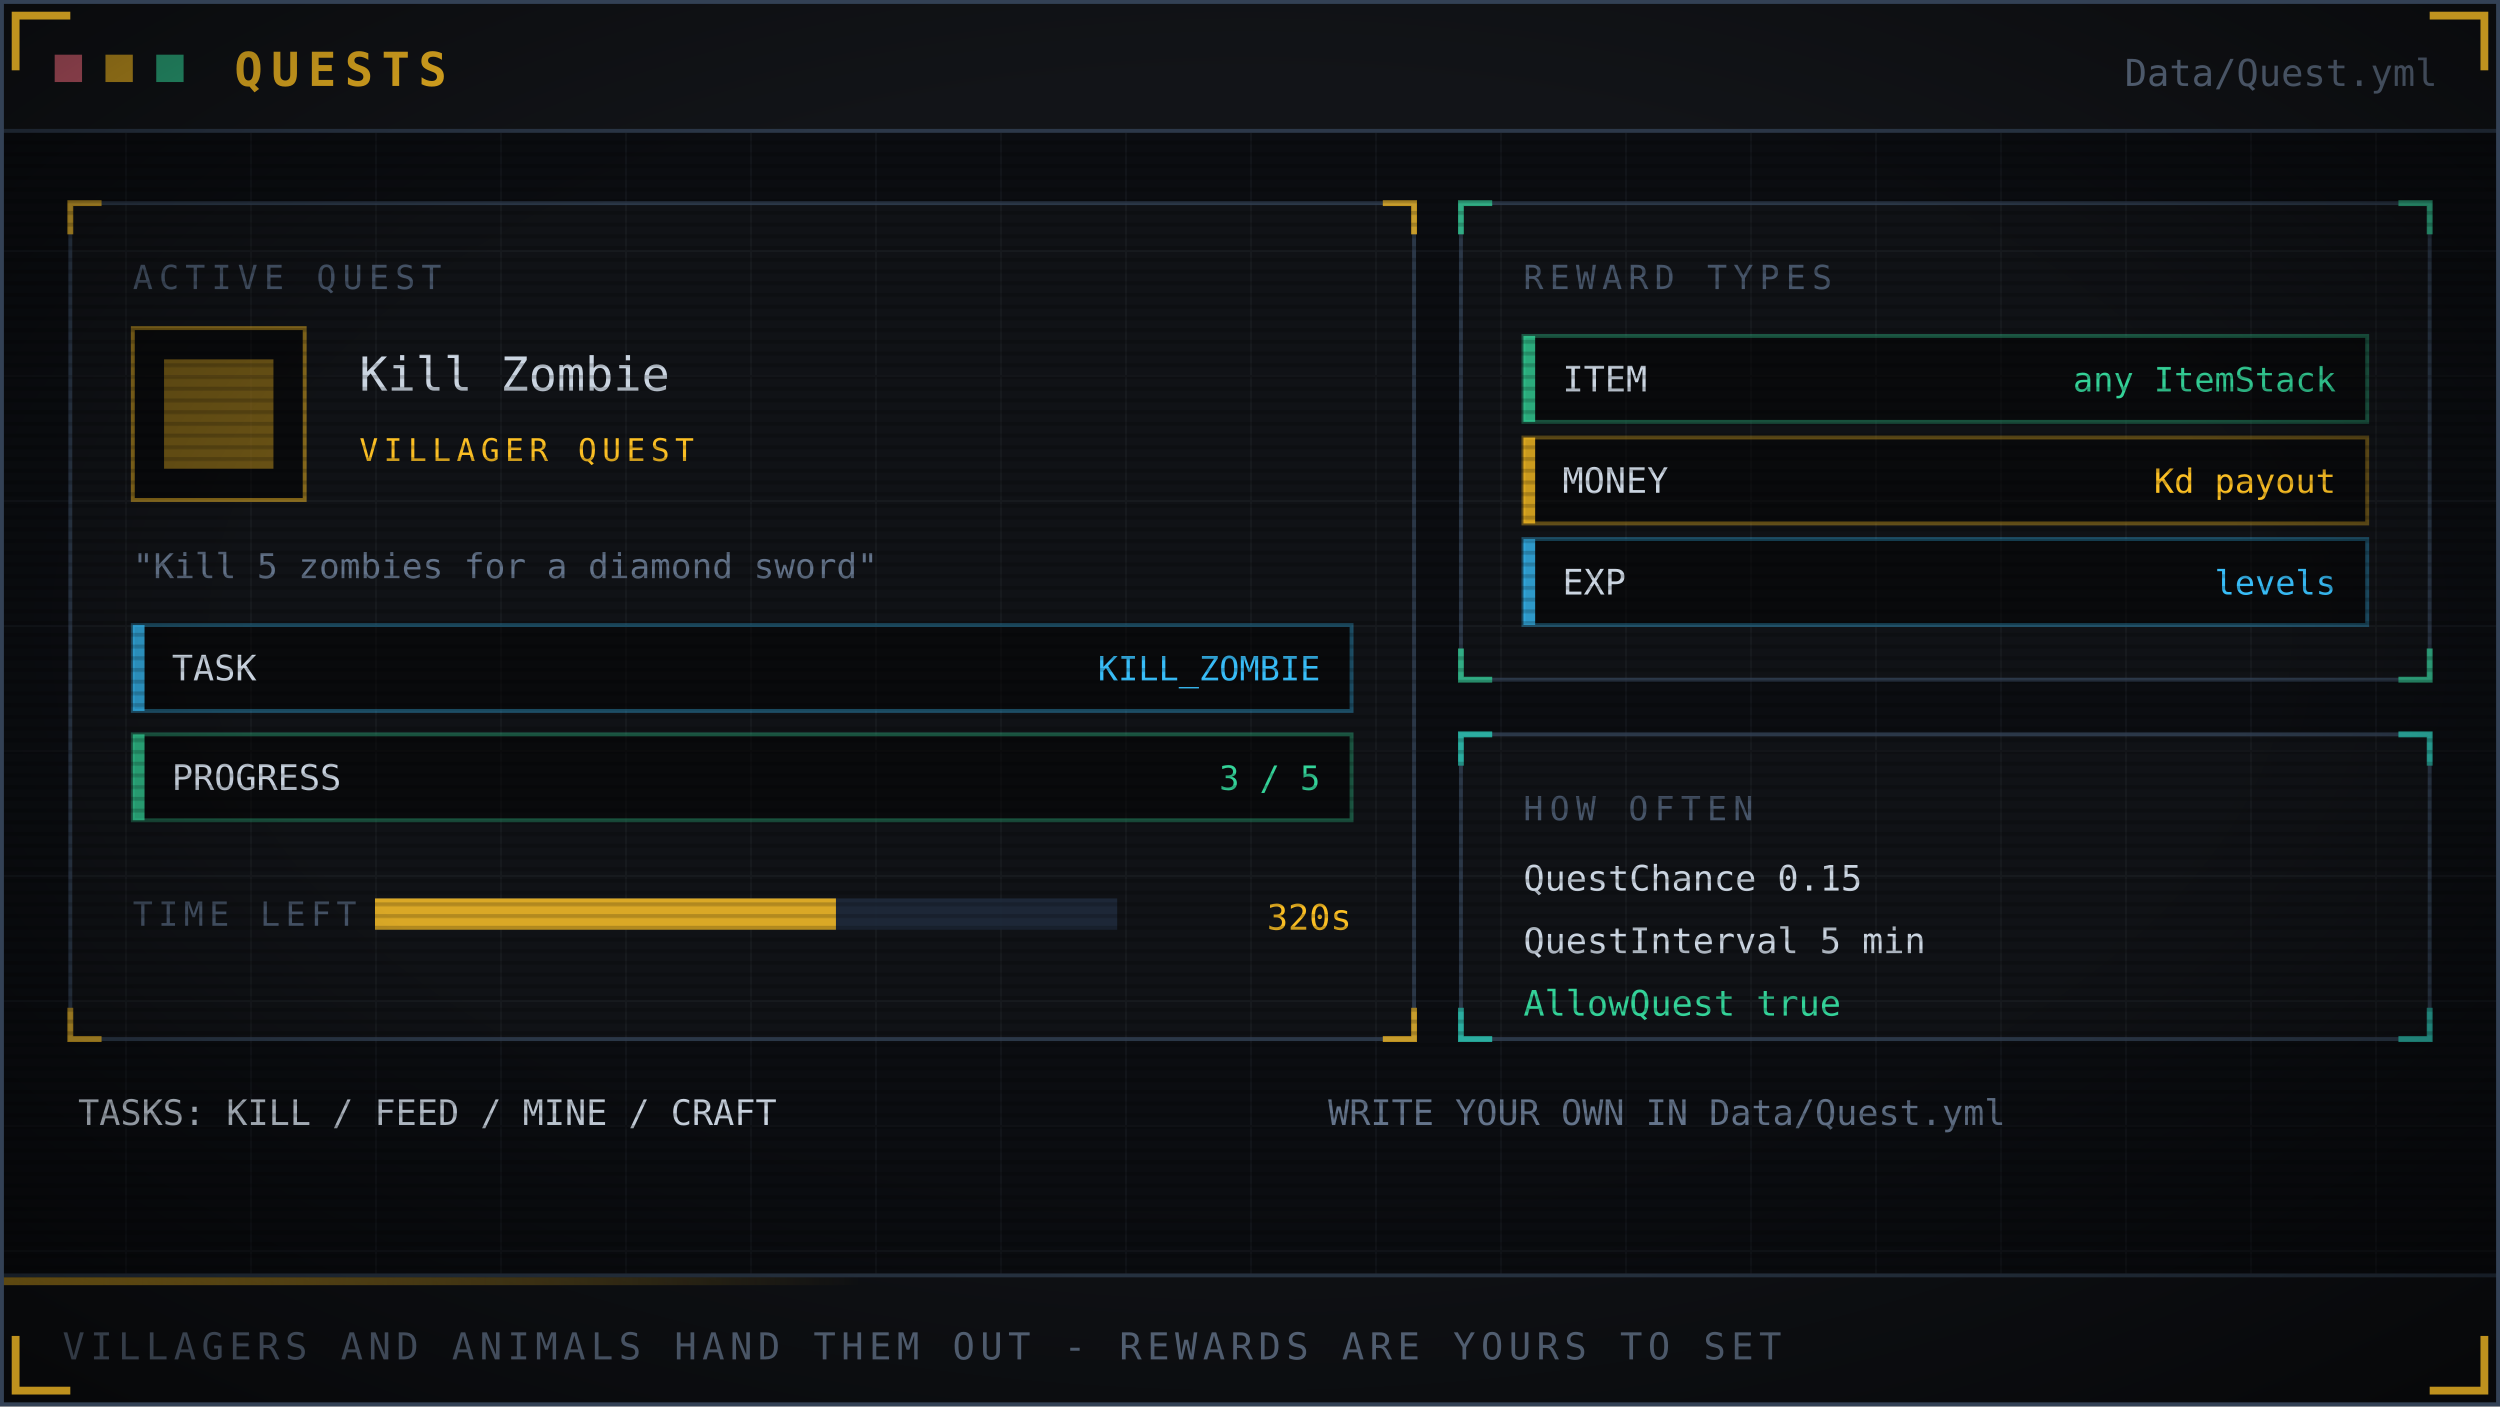
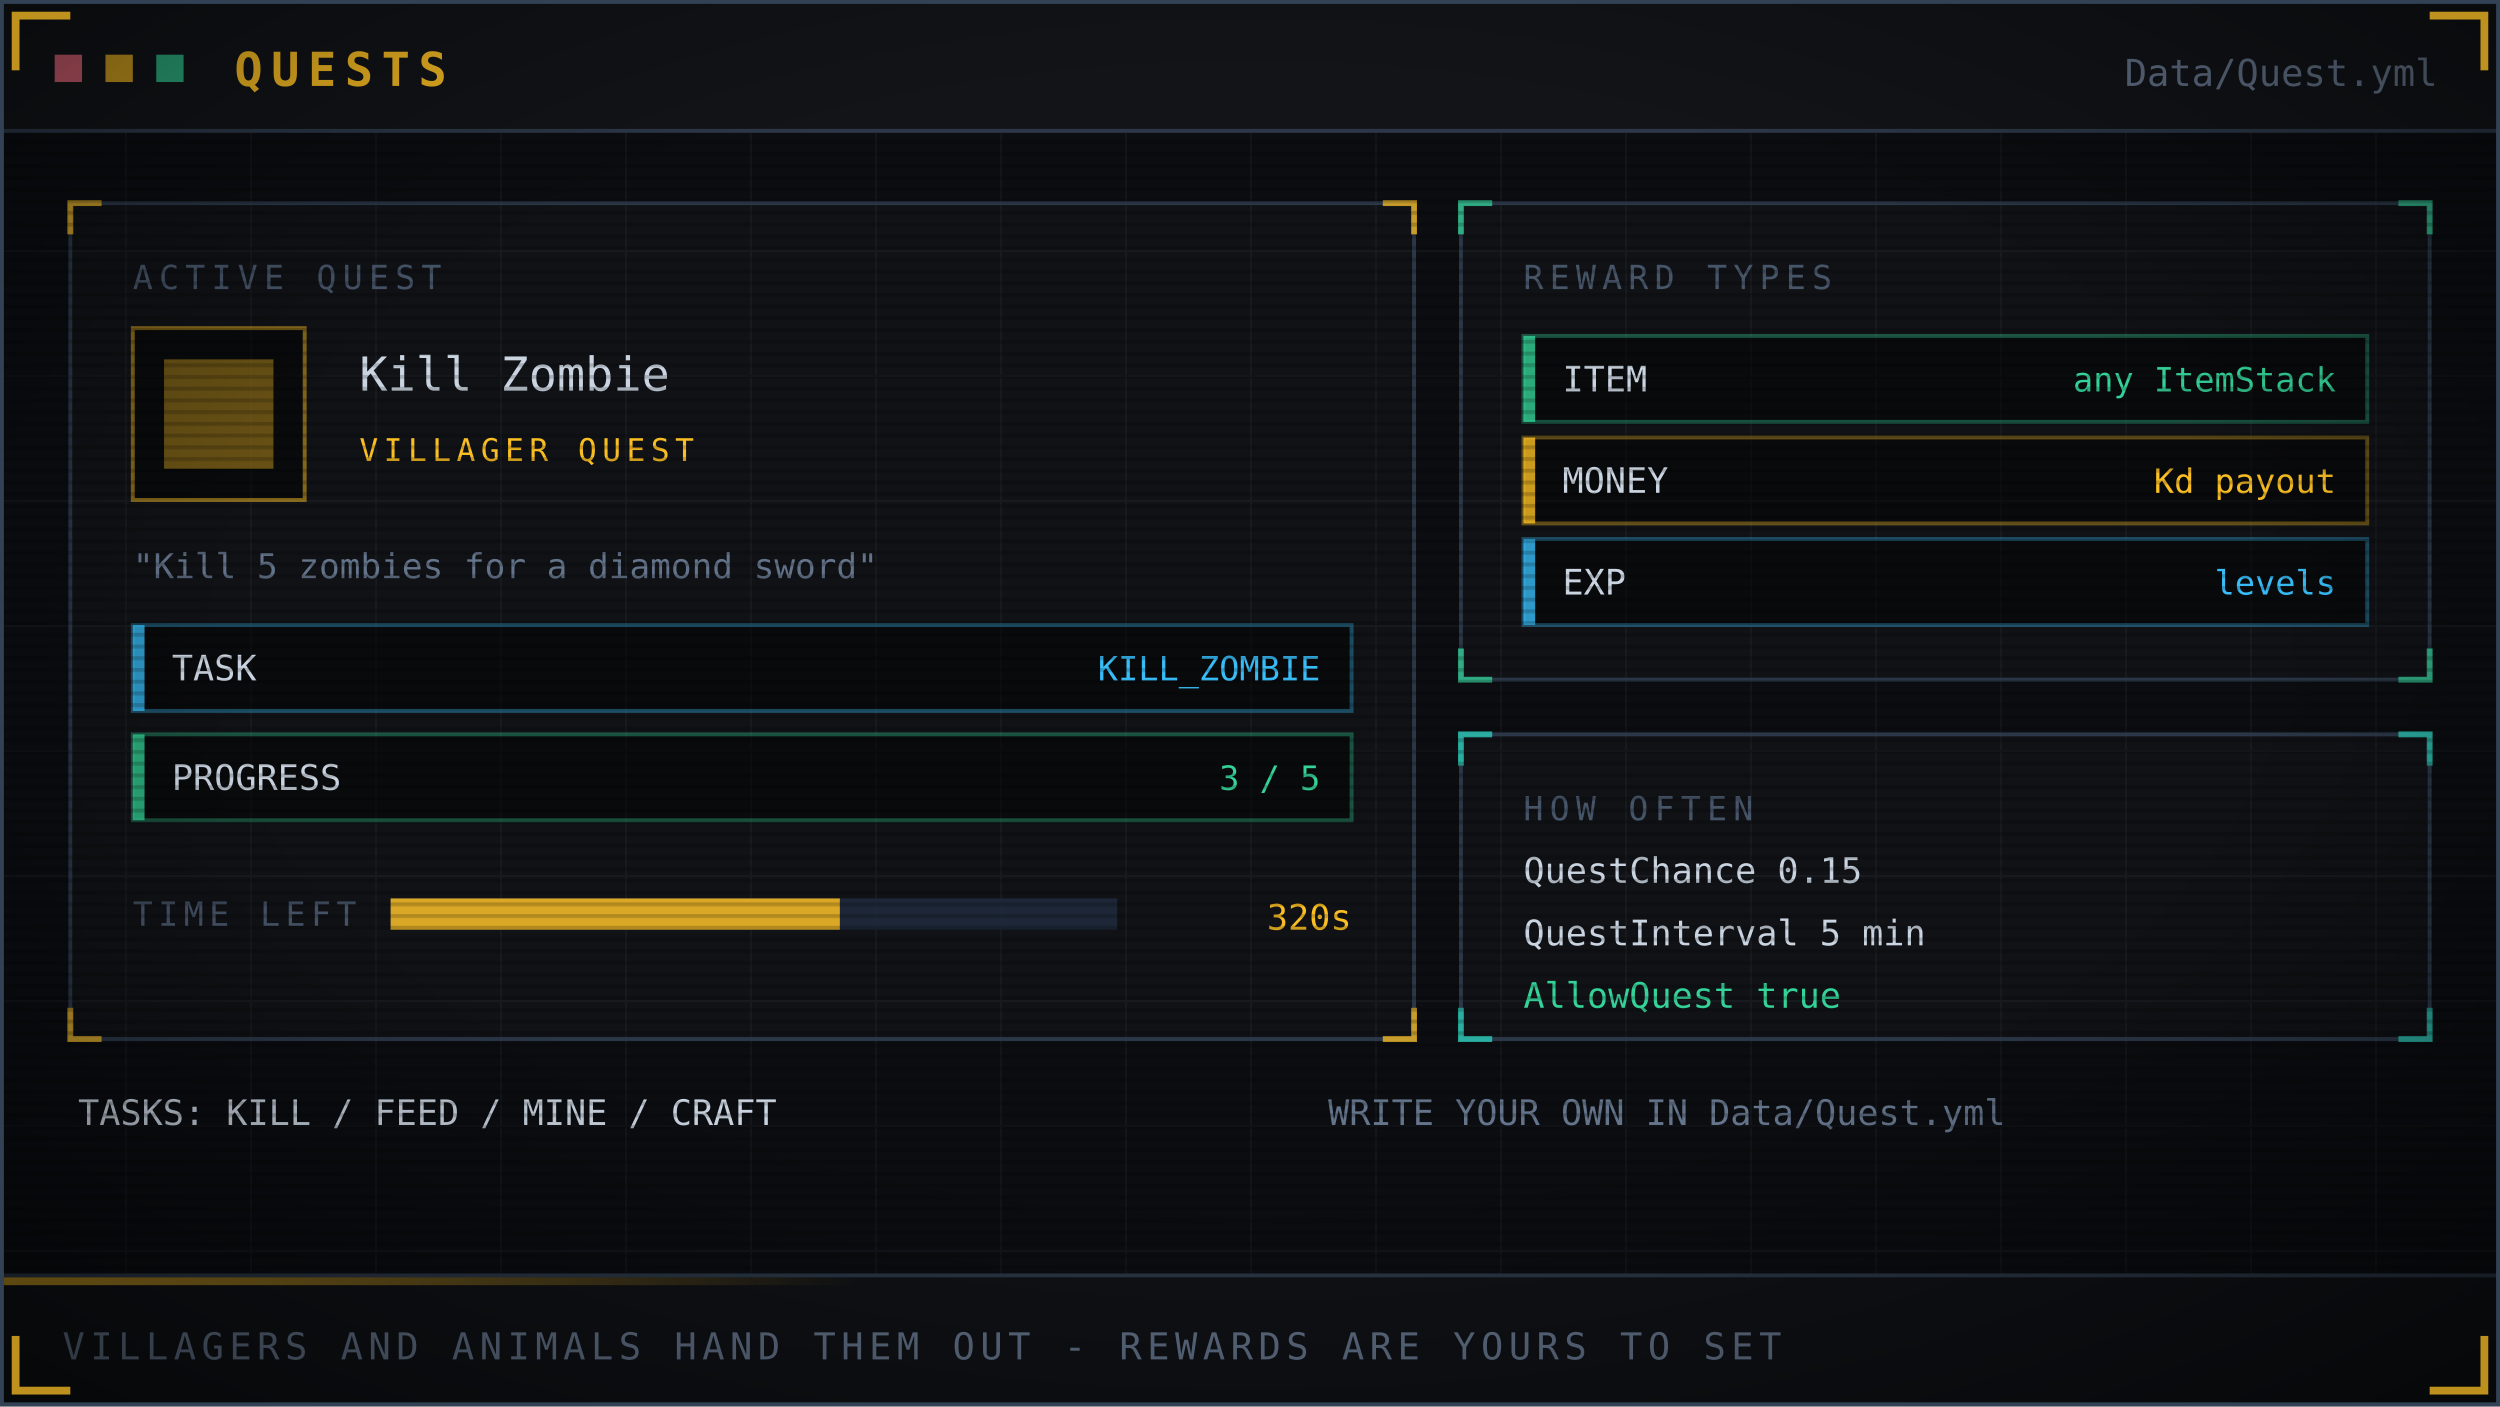
<svg xmlns="http://www.w3.org/2000/svg" viewBox="0 0 640 360" width="640" height="360" role="img" aria-label="QUESTS">
  <defs>
    <pattern id="grid" width="32" height="32" patternUnits="userSpaceOnUse">
      <path d="M32 0H0V32" fill="none" stroke="#94a3b8" stroke-opacity="0.055" />
    </pattern>
    <pattern id="scan" width="3" height="3" patternUnits="userSpaceOnUse">
      <rect width="3" height="1" fill="#000" fill-opacity="0.18" />
    </pattern>
    <radialGradient id="vig" cx="50%" cy="45%" r="72%">
      <stop offset="55%" stop-color="#000" stop-opacity="0" />
      <stop offset="100%" stop-color="#000" stop-opacity="0.55" />
    </radialGradient>
    <linearGradient id="rule" x1="0" y1="0" x2="1" y2="0">
      <stop offset="0%" stop-color="#fbbf24" stop-opacity="0.7" />
      <stop offset="100%" stop-color="#fbbf24" stop-opacity="0" />
    </linearGradient>
  </defs>
  <rect x="0" y="0" width="640" height="360" fill="#0b0d11" fill-opacity="1" />
  <rect x="0" y="34" width="640" height="292" fill="url(#grid)" fill-opacity="1" />
  <rect x="0" y="0" width="640" height="34" fill="rgba(255,255,255,0.03)" fill-opacity="1" />
  <rect x="0" y="33" width="640" height="1" fill="#334155" fill-opacity="0.8" />
  <rect x="14" y="14" width="7" height="7" fill="#fb7185" fill-opacity="0.8" />
  <rect x="27" y="14" width="7" height="7" fill="#fbbf24" fill-opacity="0.8" />
  <rect x="40" y="14" width="7" height="7" fill="#34d399" fill-opacity="0.8" />
  <text x="60" y="22" font-family="ui-monospace,'Cascadia Mono',Consolas,'DejaVu Sans Mono',monospace" font-size="12" font-weight="700" fill="#fbbf24" fill-opacity="1" text-anchor="start" letter-spacing="2.2">QUESTS</text>
  <text x="624" y="22" font-family="ui-monospace,'Cascadia Mono',Consolas,'DejaVu Sans Mono',monospace" font-size="9.5" font-weight="400" fill="#64748b" fill-opacity="1" text-anchor="end">Data/Quest.yml</text>
  <rect x="18" y="52" width="344" height="214" fill="rgba(255,255,255,0.02)" fill-opacity="1" stroke="#334155" stroke-opacity="0.8" stroke-width="1" />
  <path d="M18 60V52H26" fill="none" stroke="#fbbf24" stroke-width="1.5" stroke-opacity="0.75" />
  <path d="M354 52H362V60" fill="none" stroke="#fbbf24" stroke-width="1.5" stroke-opacity="0.75" />
  <path d="M18 258V266H26" fill="none" stroke="#fbbf24" stroke-width="1.5" stroke-opacity="0.75" />
  <path d="M354 266H362V258" fill="none" stroke="#fbbf24" stroke-width="1.5" stroke-opacity="0.75" />
  <text x="34" y="74" font-family="ui-monospace,'Cascadia Mono',Consolas,'DejaVu Sans Mono',monospace" font-size="8.5" font-weight="400" fill="#475569" fill-opacity="1" text-anchor="start" letter-spacing="1.6">ACTIVE QUEST</text>
  <rect x="34" y="84" width="44" height="44" fill="rgba(0,0,0,0.45)" fill-opacity="1" stroke="#fbbf24" stroke-opacity="0.5" stroke-width="1" />
  <rect x="42" y="92" width="28" height="28" fill="#fbbf24" fill-opacity="0.4" />
  <text x="92" y="100" font-family="ui-monospace,'Cascadia Mono',Consolas,'DejaVu Sans Mono',monospace" font-size="12" font-weight="400" fill="#cbd5e1" fill-opacity="1" text-anchor="start">Kill Zombie</text>
  <text x="92" y="118" font-family="ui-monospace,'Cascadia Mono',Consolas,'DejaVu Sans Mono',monospace" font-size="8" font-weight="400" fill="#fbbf24" fill-opacity="1" text-anchor="start" letter-spacing="1.4">VILLAGER QUEST</text>
  <text x="34" y="148" font-family="ui-monospace,'Cascadia Mono',Consolas,'DejaVu Sans Mono',monospace" font-size="8.8" font-weight="400" fill="#64748b" fill-opacity="1" text-anchor="start">"Kill 5 zombies for a diamond sword"</text>
  <rect x="34" y="160" width="312" height="22" fill="rgba(0,0,0,0.45)" fill-opacity="1" stroke="#38bdf8" stroke-opacity="0.35" stroke-width="1" />
  <rect x="34" y="160" width="3" height="22" fill="#38bdf8" fill-opacity="0.8" />
  <text x="44" y="174.2" font-family="ui-monospace,'Cascadia Mono',Consolas,'DejaVu Sans Mono',monospace" font-size="9" font-weight="400" fill="#cbd5e1" fill-opacity="1" text-anchor="start">TASK</text>
  <text x="338" y="174.2" font-family="ui-monospace,'Cascadia Mono',Consolas,'DejaVu Sans Mono',monospace" font-size="8.6" font-weight="400" fill="#38bdf8" fill-opacity="1" text-anchor="end">KILL_ZOMBIE</text>
  <rect x="34" y="188" width="312" height="22" fill="rgba(0,0,0,0.45)" fill-opacity="1" stroke="#34d399" stroke-opacity="0.35" stroke-width="1" />
  <rect x="34" y="188" width="3" height="22" fill="#34d399" fill-opacity="0.8" />
  <text x="44" y="202.2" font-family="ui-monospace,'Cascadia Mono',Consolas,'DejaVu Sans Mono',monospace" font-size="9" font-weight="400" fill="#cbd5e1" fill-opacity="1" text-anchor="start">PROGRESS</text>
  <text x="338" y="202.2" font-family="ui-monospace,'Cascadia Mono',Consolas,'DejaVu Sans Mono',monospace" font-size="8.6" font-weight="400" fill="#34d399" fill-opacity="1" text-anchor="end">3 / 5</text>
  <text x="34" y="237" font-family="ui-monospace,'Cascadia Mono',Consolas,'DejaVu Sans Mono',monospace" font-size="8.5" font-weight="400" fill="#475569" fill-opacity="1" text-anchor="start" letter-spacing="1.4">TIME LEFT</text>
-   <rect x="96" y="230" width="190" height="8" fill="#1e293b" fill-opacity="0.9" />
-   <rect x="96" y="230" width="118" height="8" fill="#fbbf24" fill-opacity="0.85" />
+   <rect x="100" y="230" width="186" height="8" fill="#1e293b" fill-opacity="0.9" />
+   <rect x="100" y="230" width="115" height="8" fill="#fbbf24" fill-opacity="0.85" />
  <text x="346" y="238" font-family="ui-monospace,'Cascadia Mono',Consolas,'DejaVu Sans Mono',monospace" font-size="9" font-weight="400" fill="#fbbf24" fill-opacity="1" text-anchor="end">320s</text>
  <rect x="374" y="52" width="248" height="122" fill="rgba(255,255,255,0.02)" fill-opacity="1" stroke="#334155" stroke-opacity="0.8" stroke-width="1" />
  <path d="M374 60V52H382" fill="none" stroke="#34d399" stroke-width="1.5" stroke-opacity="0.75" />
  <path d="M614 52H622V60" fill="none" stroke="#34d399" stroke-width="1.5" stroke-opacity="0.75" />
  <path d="M374 166V174H382" fill="none" stroke="#34d399" stroke-width="1.5" stroke-opacity="0.75" />
  <path d="M614 174H622V166" fill="none" stroke="#34d399" stroke-width="1.5" stroke-opacity="0.75" />
  <text x="390" y="74" font-family="ui-monospace,'Cascadia Mono',Consolas,'DejaVu Sans Mono',monospace" font-size="8.5" font-weight="400" fill="#475569" fill-opacity="1" text-anchor="start" letter-spacing="1.6">REWARD TYPES</text>
  <rect x="390" y="86" width="216" height="22" fill="rgba(0,0,0,0.45)" fill-opacity="1" stroke="#34d399" stroke-opacity="0.35" stroke-width="1" />
  <rect x="390" y="86" width="3" height="22" fill="#34d399" fill-opacity="0.8" />
  <text x="400" y="100.2" font-family="ui-monospace,'Cascadia Mono',Consolas,'DejaVu Sans Mono',monospace" font-size="9" font-weight="400" fill="#cbd5e1" fill-opacity="1" text-anchor="start">ITEM</text>
  <text x="598" y="100.2" font-family="ui-monospace,'Cascadia Mono',Consolas,'DejaVu Sans Mono',monospace" font-size="8.6" font-weight="400" fill="#34d399" fill-opacity="1" text-anchor="end">any ItemStack</text>
  <rect x="390" y="112" width="216" height="22" fill="rgba(0,0,0,0.45)" fill-opacity="1" stroke="#fbbf24" stroke-opacity="0.35" stroke-width="1" />
  <rect x="390" y="112" width="3" height="22" fill="#fbbf24" fill-opacity="0.8" />
  <text x="400" y="126.2" font-family="ui-monospace,'Cascadia Mono',Consolas,'DejaVu Sans Mono',monospace" font-size="9" font-weight="400" fill="#cbd5e1" fill-opacity="1" text-anchor="start">MONEY</text>
  <text x="598" y="126.2" font-family="ui-monospace,'Cascadia Mono',Consolas,'DejaVu Sans Mono',monospace" font-size="8.6" font-weight="400" fill="#fbbf24" fill-opacity="1" text-anchor="end">Kd payout</text>
  <rect x="390" y="138" width="216" height="22" fill="rgba(0,0,0,0.45)" fill-opacity="1" stroke="#38bdf8" stroke-opacity="0.35" stroke-width="1" />
  <rect x="390" y="138" width="3" height="22" fill="#38bdf8" fill-opacity="0.8" />
  <text x="400" y="152.2" font-family="ui-monospace,'Cascadia Mono',Consolas,'DejaVu Sans Mono',monospace" font-size="9" font-weight="400" fill="#cbd5e1" fill-opacity="1" text-anchor="start">EXP</text>
  <text x="598" y="152.2" font-family="ui-monospace,'Cascadia Mono',Consolas,'DejaVu Sans Mono',monospace" font-size="8.6" font-weight="400" fill="#38bdf8" fill-opacity="1" text-anchor="end">levels</text>
  <rect x="374" y="188" width="248" height="78" fill="rgba(255,255,255,0.02)" fill-opacity="1" stroke="#334155" stroke-opacity="0.8" stroke-width="1" />
  <path d="M374 196V188H382" fill="none" stroke="#2dd4bf" stroke-width="1.5" stroke-opacity="0.75" />
  <path d="M614 188H622V196" fill="none" stroke="#2dd4bf" stroke-width="1.5" stroke-opacity="0.75" />
  <path d="M374 258V266H382" fill="none" stroke="#2dd4bf" stroke-width="1.5" stroke-opacity="0.75" />
  <path d="M614 266H622V258" fill="none" stroke="#2dd4bf" stroke-width="1.5" stroke-opacity="0.75" />
  <text x="390" y="210" font-family="ui-monospace,'Cascadia Mono',Consolas,'DejaVu Sans Mono',monospace" font-size="8.5" font-weight="400" fill="#475569" fill-opacity="1" text-anchor="start" letter-spacing="1.6">HOW OFTEN</text>
-   <text x="390" y="228" font-family="ui-monospace,'Cascadia Mono',Consolas,'DejaVu Sans Mono',monospace" font-size="9" font-weight="400" fill="#cbd5e1" fill-opacity="1" text-anchor="start">QuestChance   0.15</text>
-   <text x="390" y="244" font-family="ui-monospace,'Cascadia Mono',Consolas,'DejaVu Sans Mono',monospace" font-size="9" font-weight="400" fill="#cbd5e1" fill-opacity="1" text-anchor="start">QuestInterval 5 min</text>
-   <text x="390" y="260" font-family="ui-monospace,'Cascadia Mono',Consolas,'DejaVu Sans Mono',monospace" font-size="9" font-weight="400" fill="#34d399" fill-opacity="1" text-anchor="start">AllowQuest    true</text>
+   <text x="390" y="226" font-family="ui-monospace,'Cascadia Mono',Consolas,'DejaVu Sans Mono',monospace" font-size="9" font-weight="400" fill="#cbd5e1" fill-opacity="1" text-anchor="start">QuestChance   0.15</text>
+   <text x="390" y="242" font-family="ui-monospace,'Cascadia Mono',Consolas,'DejaVu Sans Mono',monospace" font-size="9" font-weight="400" fill="#cbd5e1" fill-opacity="1" text-anchor="start">QuestInterval 5 min</text>
+   <text x="390" y="258" font-family="ui-monospace,'Cascadia Mono',Consolas,'DejaVu Sans Mono',monospace" font-size="9" font-weight="400" fill="#34d399" fill-opacity="1" text-anchor="start">AllowQuest    true</text>
  <text x="20" y="288" font-family="ui-monospace,'Cascadia Mono',Consolas,'DejaVu Sans Mono',monospace" font-size="9" font-weight="400" fill="#cbd5e1" fill-opacity="1" text-anchor="start">TASKS: KILL / FEED / MINE / CRAFT</text>
  <text x="340" y="288" font-family="ui-monospace,'Cascadia Mono',Consolas,'DejaVu Sans Mono',monospace" font-size="9" font-weight="400" fill="#64748b" fill-opacity="1" text-anchor="start">WRITE YOUR OWN IN Data/Quest.yml</text>
  <rect x="0" y="326" width="640" height="1" fill="#334155" fill-opacity="0.8" />
  <rect x="0" y="327" width="640" height="33" fill="rgba(255,255,255,0.02)" fill-opacity="1" />
  <rect x="0" y="327" width="220" height="2" fill="url(#rule)" fill-opacity="1" />
  <text x="16" y="348" font-family="ui-monospace,'Cascadia Mono',Consolas,'DejaVu Sans Mono',monospace" font-size="9.5" font-weight="400" fill="#64748b" fill-opacity="1" text-anchor="start" letter-spacing="1.4">VILLAGERS AND ANIMALS HAND THEM OUT - REWARDS ARE YOURS TO SET</text>
  <rect x="0" y="34" width="640" height="292" fill="url(#scan)" fill-opacity="1" />
  <rect x="0" y="0" width="640" height="360" fill="url(#vig)" fill-opacity="1" />
  <rect x="0.5" y="0.5" width="639" height="359" fill="none" fill-opacity="1" stroke="#334155" stroke-opacity="1" stroke-width="1" />
  <path d="M4 18V4H18" fill="none" stroke="#fbbf24" stroke-width="2" stroke-opacity="0.75" />
  <path d="M622 4H636V18" fill="none" stroke="#fbbf24" stroke-width="2" stroke-opacity="0.75" />
  <path d="M4 342V356H18" fill="none" stroke="#fbbf24" stroke-width="2" stroke-opacity="0.75" />
  <path d="M622 356H636V342" fill="none" stroke="#fbbf24" stroke-width="2" stroke-opacity="0.75" />
</svg>
